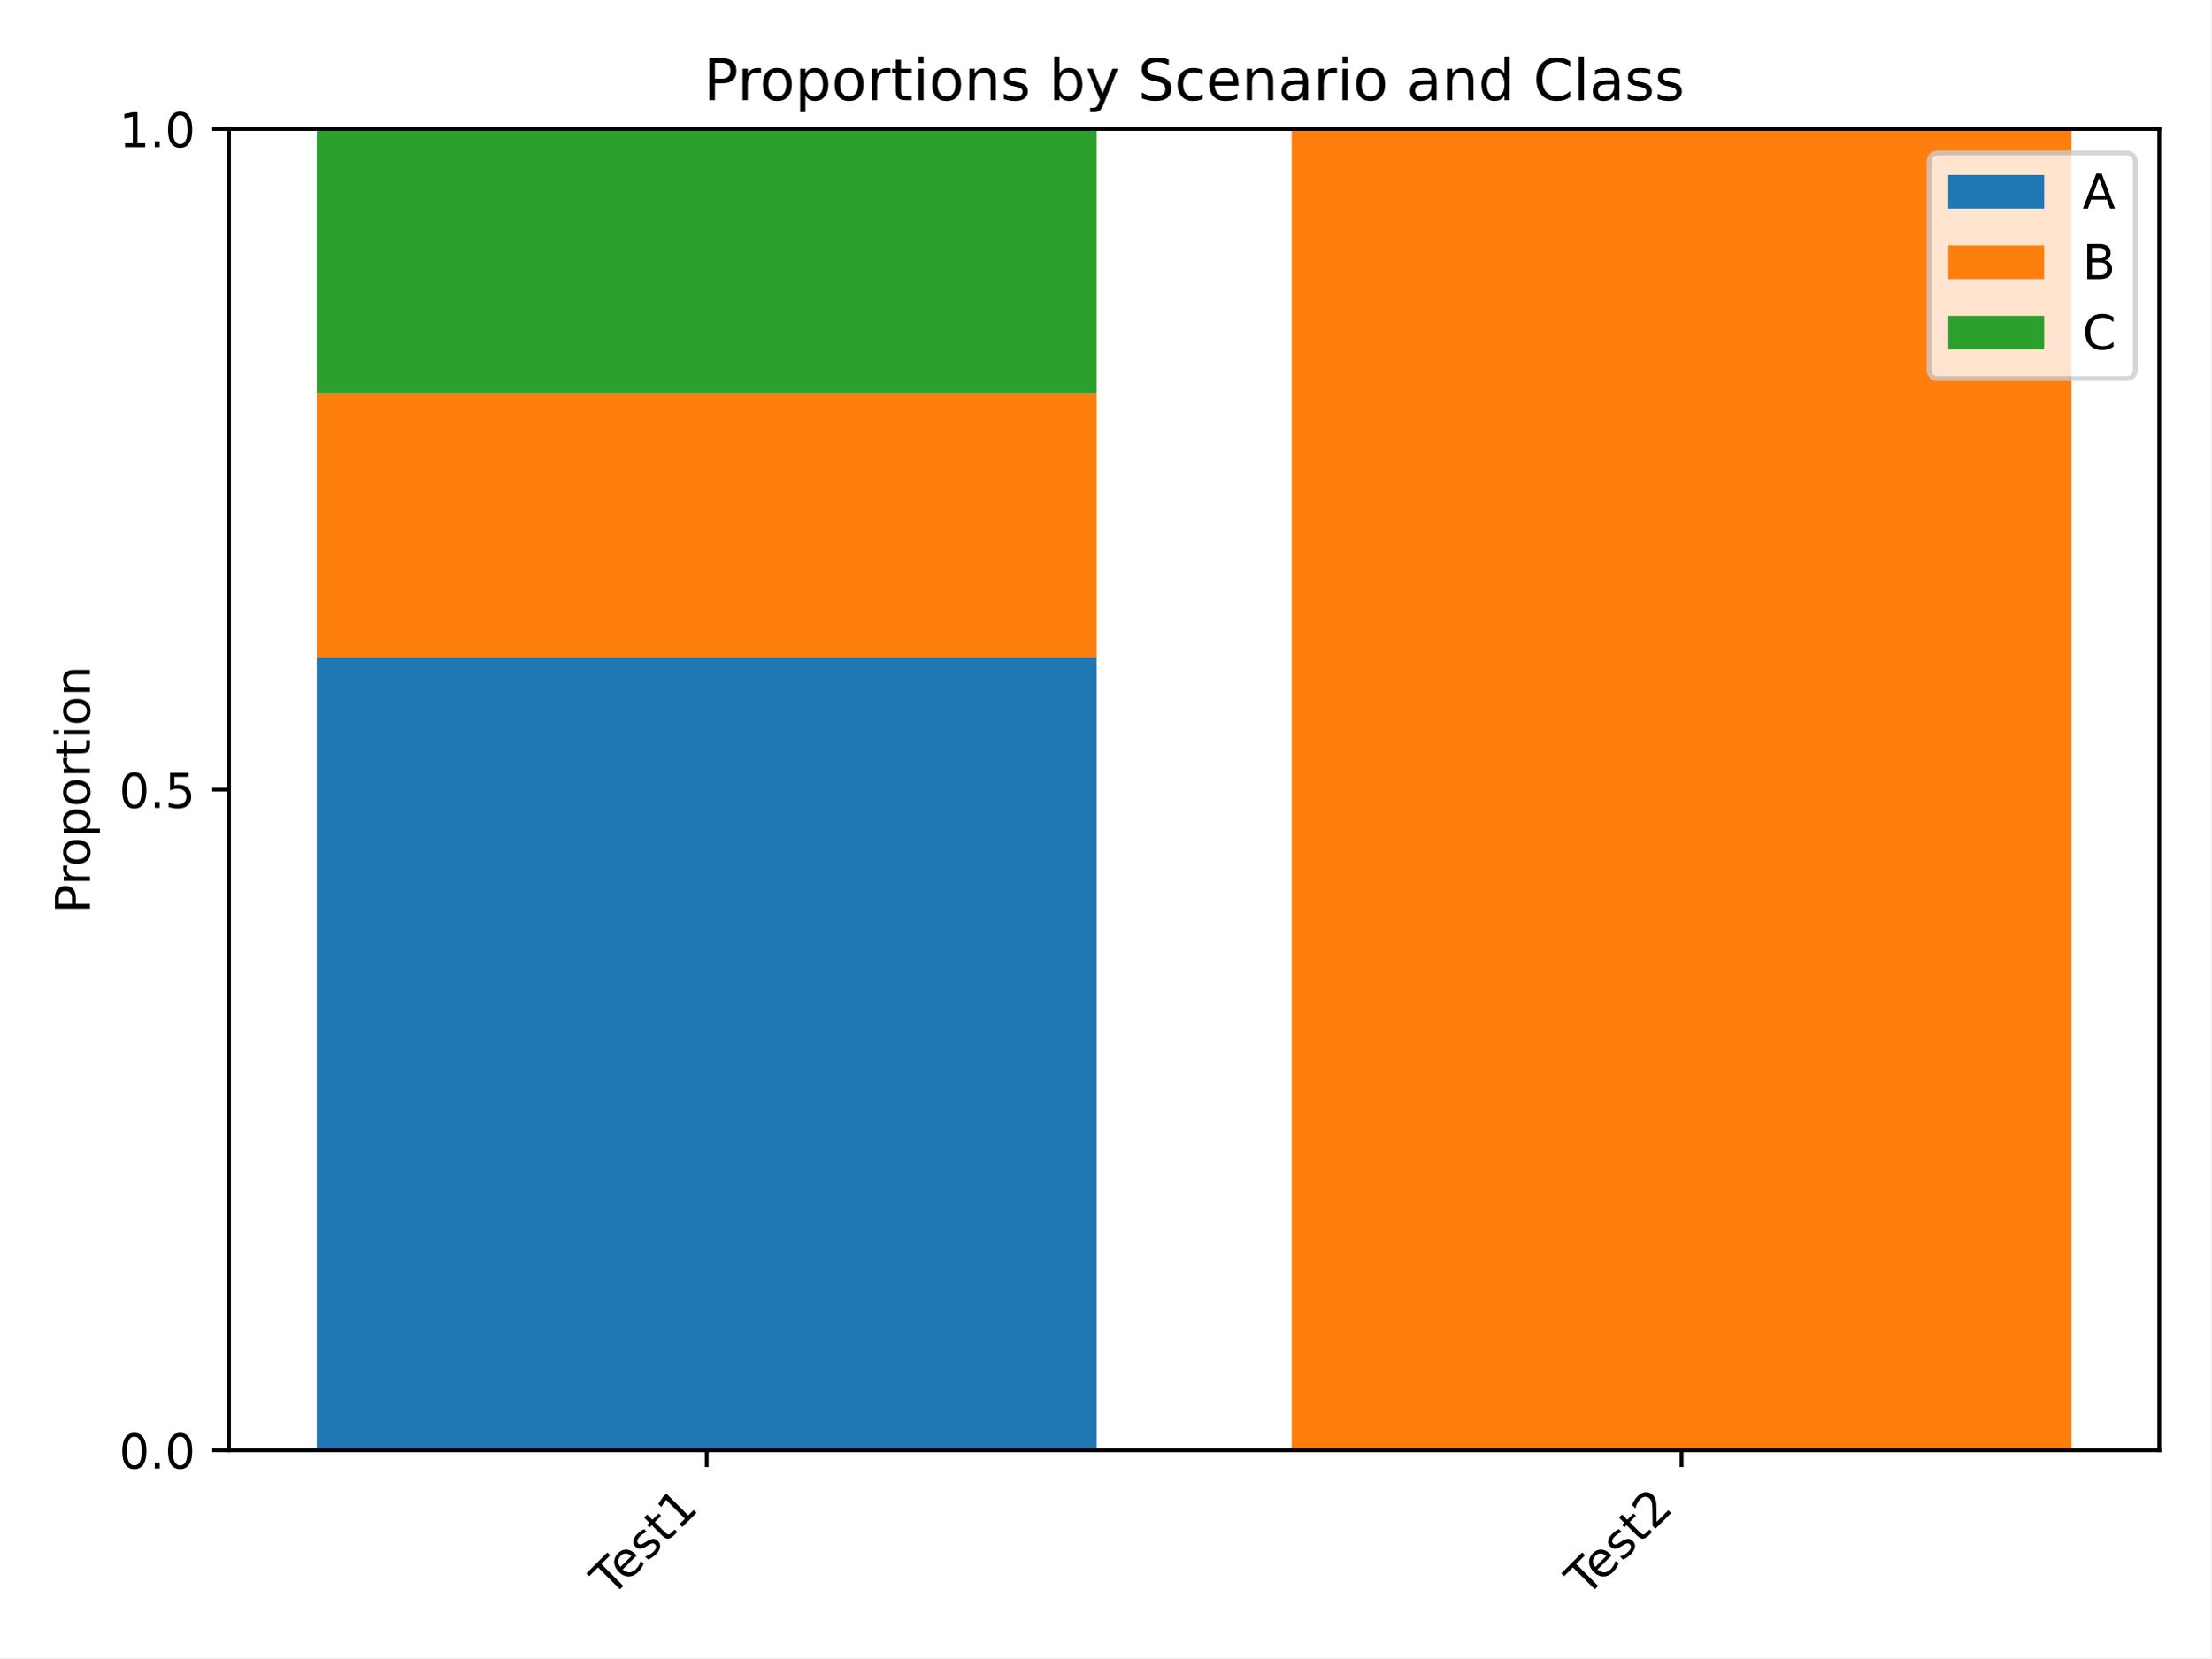
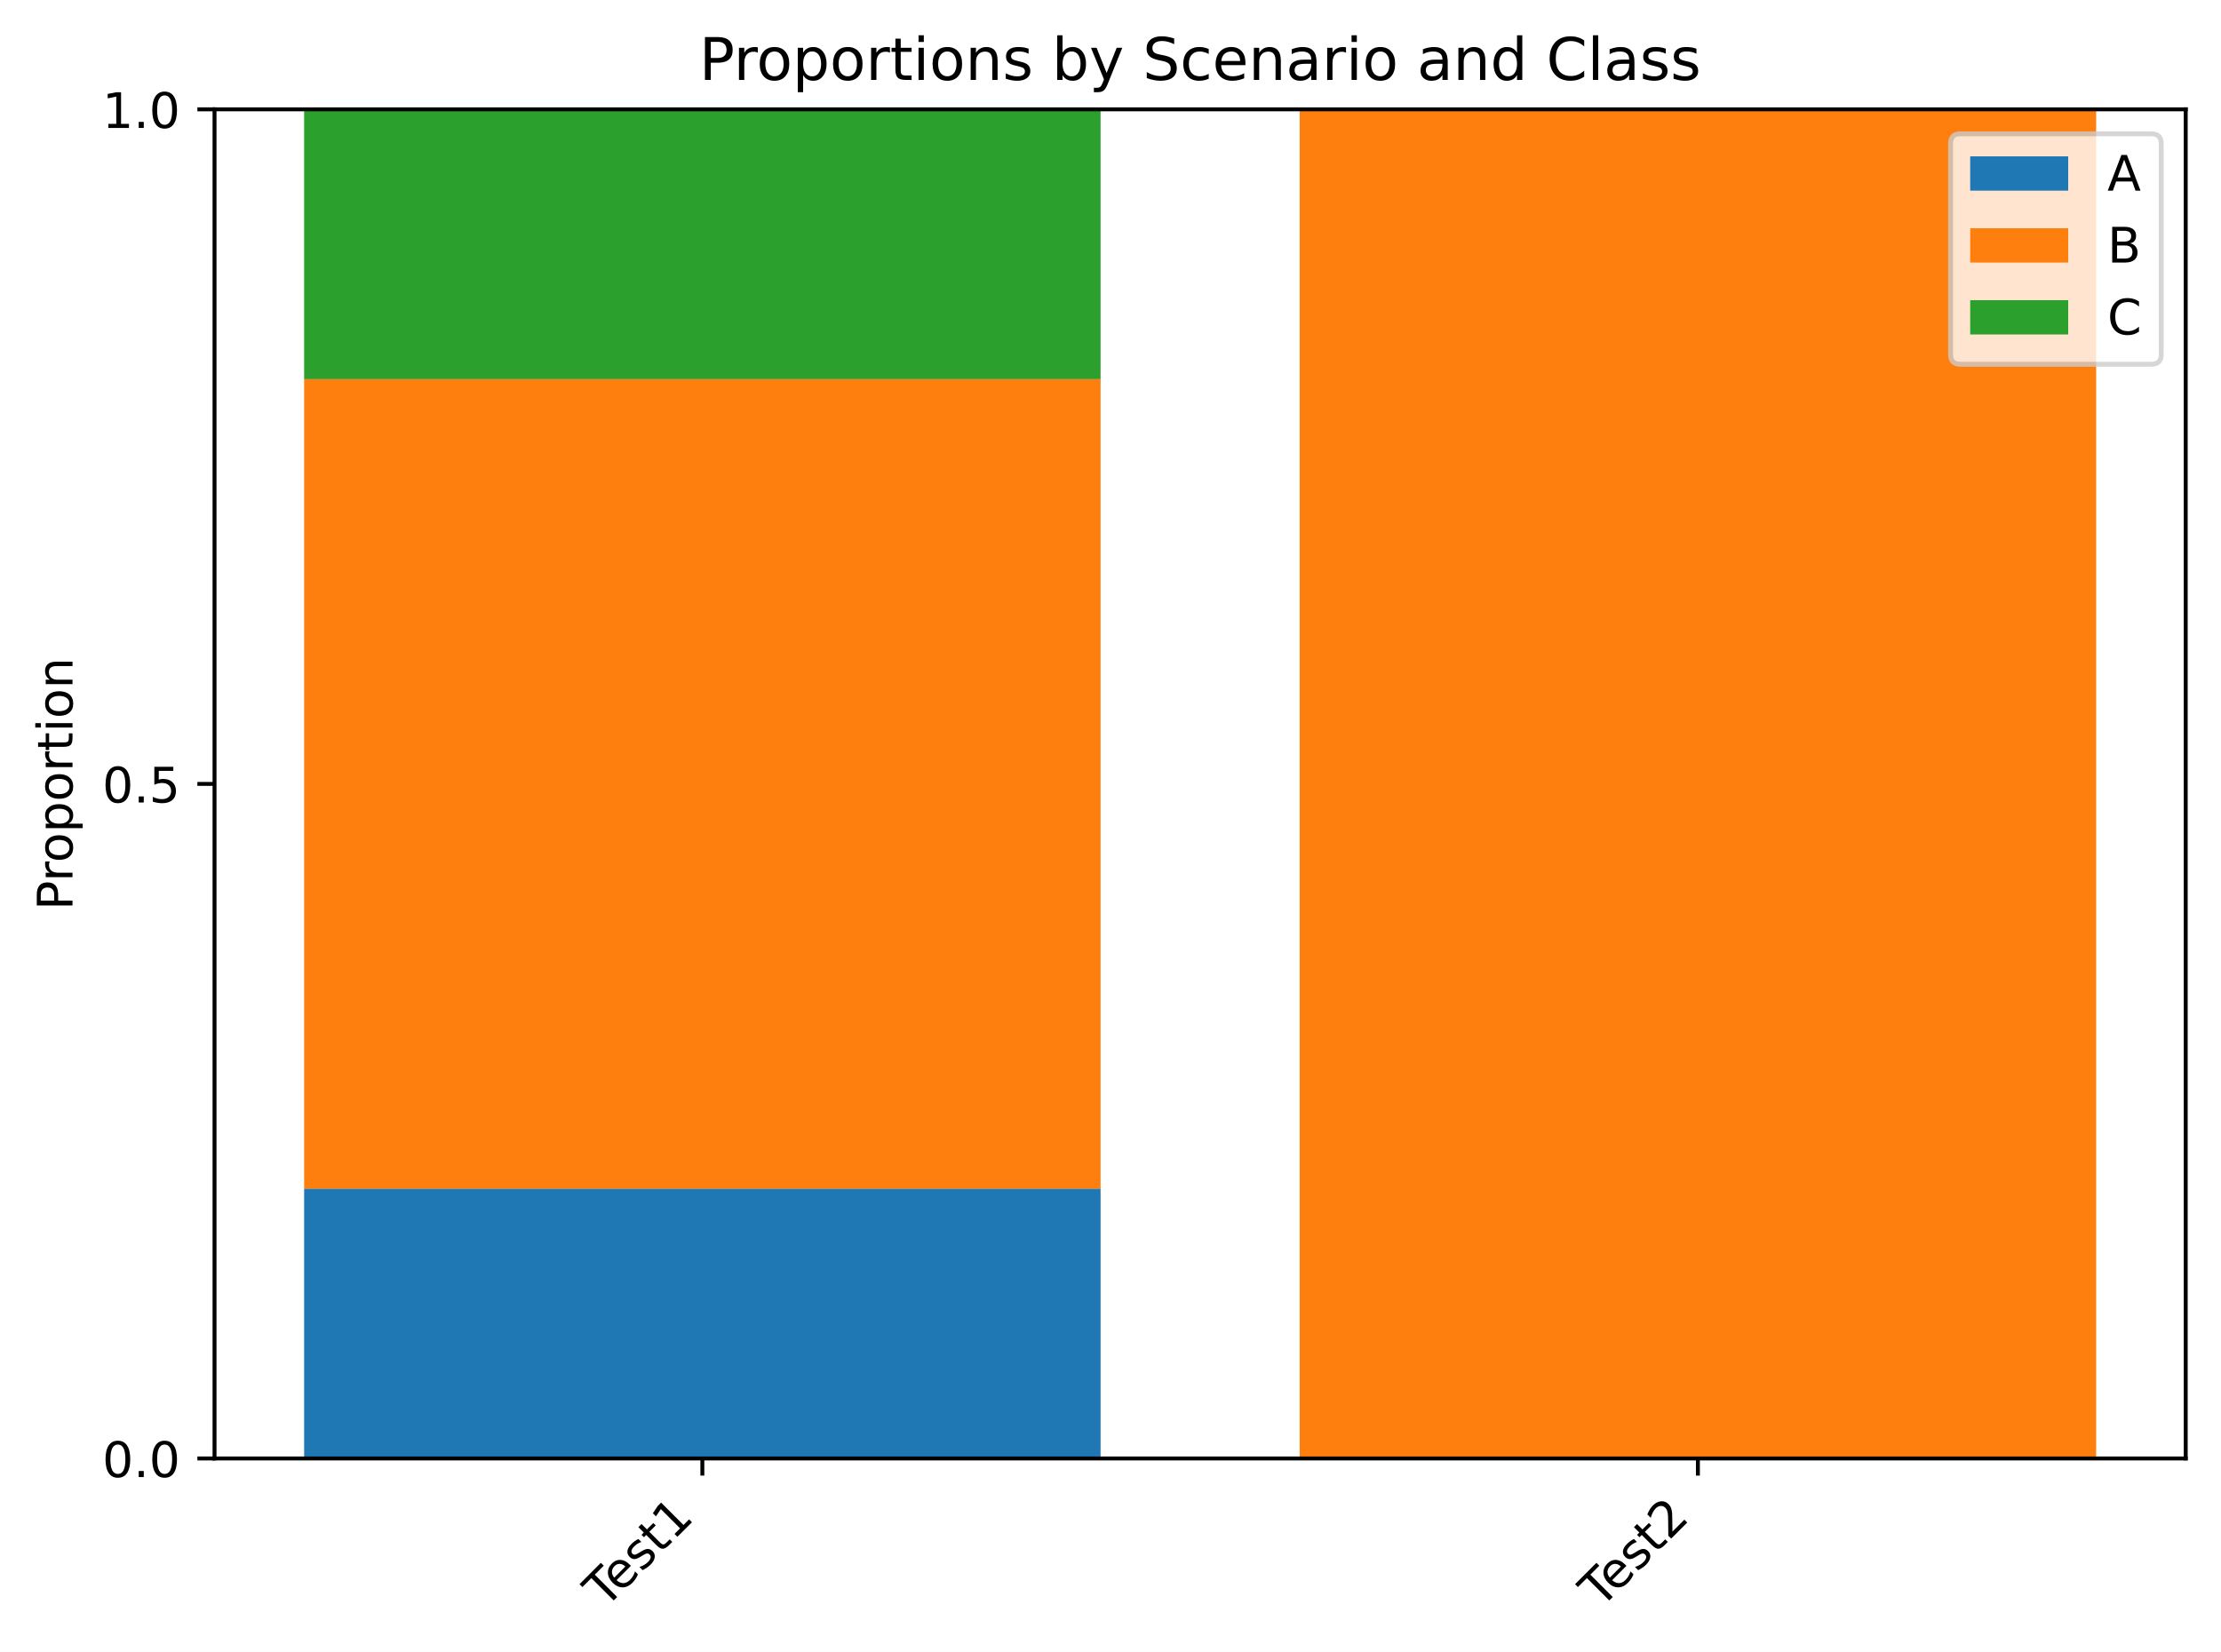
- <svg xmlns="http://www.w3.org/2000/svg" xmlns:xlink="http://www.w3.org/1999/xlink" width="460.8pt" height="345.6pt" viewBox="0 0 460.8 345.6" version="1.1">
+ <svg xmlns="http://www.w3.org/2000/svg" xmlns:xlink="http://www.w3.org/1999/xlink" width="453.261pt" height="337.184pt" viewBox="0 0 453.261 337.184" version="1.1">
  <defs>
    <style type="text/css">*{stroke-linejoin: round; stroke-linecap: butt}</style>
  </defs>
  <g id="figure_1">
    <g id="patch_1">
-       <path d="M 0 345.6  L 460.8 345.6  L 460.8 0  L 0 0  z " style="fill: #ffffff" />
+       <path d="M 0 337.184  L 453.261 337.184  L 453.261 0  L 0 0  z " style="fill: #ffffff" />
    </g>
    <g id="axes_1">
      <g id="patch_2">
-         <path d="M 47.72 302.281  L 450 302.281  L 450 26.88  L 47.72 26.88  z " style="fill: #ffffff" />
+         <path d="M 43.781 297.719  L 446.061 297.719  L 446.061 22.318  L 43.781 22.318  z " style="fill: #ffffff" />
      </g>
      <g id="patch_3">
-         <path d="M 66.005 302.281  L 228.543 302.281  L 228.543 137.04  L 66.005 137.04  z " clip-path="url(#pd3d55e3b1b)" style="fill: #1f77b4" />
+         <path d="M 62.067 297.719  L 224.604 297.719  L 224.604 242.639  L 62.067 242.639  z " clip-path="url(#pe4a4604eb8)" style="fill: #1f77b4" />
      </g>
      <g id="patch_4">
-         <path d="M 269.177 302.281  L 431.715 302.281  L 431.715 302.281  L 269.177 302.281  z " clip-path="url(#pd3d55e3b1b)" style="fill: #1f77b4" />
+         <path d="M 265.238 297.719  L 427.776 297.719  L 427.776 297.719  L 265.238 297.719  z " clip-path="url(#pe4a4604eb8)" style="fill: #1f77b4" />
      </g>
      <g id="patch_5">
-         <path d="M 66.005 137.04  L 228.543 137.04  L 228.543 81.96  L 66.005 81.96  z " clip-path="url(#pd3d55e3b1b)" style="fill: #ff7f0e" />
+         <path d="M 62.067 242.639  L 224.604 242.639  L 224.604 77.398  L 62.067 77.398  z " clip-path="url(#pe4a4604eb8)" style="fill: #ff7f0e" />
      </g>
      <g id="patch_6">
-         <path d="M 269.177 302.281  L 431.715 302.281  L 431.715 26.88  L 269.177 26.88  z " clip-path="url(#pd3d55e3b1b)" style="fill: #ff7f0e" />
+         <path d="M 265.238 297.719  L 427.776 297.719  L 427.776 22.318  L 265.238 22.318  z " clip-path="url(#pe4a4604eb8)" style="fill: #ff7f0e" />
      </g>
      <g id="patch_7">
-         <path d="M 66.005 81.96  L 228.543 81.96  L 228.543 26.88  L 66.005 26.88  z " clip-path="url(#pd3d55e3b1b)" style="fill: #2ca02c" />
+         <path d="M 62.067 77.398  L 224.604 77.398  L 224.604 22.318  L 62.067 22.318  z " clip-path="url(#pe4a4604eb8)" style="fill: #2ca02c" />
      </g>
      <g id="patch_8">
-         <path d="M 269.177 26.88  L 431.715 26.88  L 431.715 26.88  L 269.177 26.88  z " clip-path="url(#pd3d55e3b1b)" style="fill: #2ca02c" />
+         <path d="M 265.238 22.318  L 427.776 22.318  L 427.776 22.318  L 265.238 22.318  z " clip-path="url(#pe4a4604eb8)" style="fill: #2ca02c" />
      </g>
      <g id="matplotlib.axis_1">
        <g id="xtick_1">
          <g id="line2d_1">
            <defs>
-               <path id="mfcd7cd29f7" d="M 0 0  L 0 3.5  " style="stroke: #000000; stroke-width: 0.8" />
-             </defs>
-             <g>
-               <use xlink:href="#mfcd7cd29f7" x="147.274" y="302.281" style="stroke: #000000; stroke-width: 0.8" />
+               <path id="m3385fdae1e" d="M 0 0  L 0 3.5  " style="stroke: #000000; stroke-width: 0.8" />
+             </defs>
+             <g>
+               <use xlink:href="#m3385fdae1e" x="143.335" y="297.719" style="stroke: #000000; stroke-width: 0.8" />
            </g>
          </g>
          <g id="text_1">
-             <g transform="translate(127.3812 333.0758) rotate(-45) scale(0.1 -0.1)">
+             <g transform="translate(123.4425 328.5139) rotate(-45) scale(0.1 -0.1)">
              <defs>
                <path id="DejaVuSans-54" d="M -19 4666  L 3928 4666  L 3928 4134  L 2272 4134  L 2272 0  L 1638 0  L 1638 4134  L -19 4134  L -19 4666  z " transform="scale(0.015625)" />
                <path id="DejaVuSans-65" d="M 3597 1894  L 3597 1613  L 953 1613  Q 991 1019 1311 708  Q 1631 397 2203 397  Q 2534 397 2845 478  Q 3156 559 3463 722  L 3463 178  Q 3153 47 2828 -22  Q 2503 -91 2169 -91  Q 1331 -91 842 396  Q 353 884 353 1716  Q 353 2575 817 3079  Q 1281 3584 2069 3584  Q 2775 3584 3186 3129  Q 3597 2675 3597 1894  z M 3022 2063  Q 3016 2534 2758 2815  Q 2500 3097 2075 3097  Q 1594 3097 1305 2825  Q 1016 2553 972 2059  L 3022 2063  z " transform="scale(0.015625)" />
                <path id="DejaVuSans-73" d="M 2834 3397  L 2834 2853  Q 2591 2978 2328 3040  Q 2066 3103 1784 3103  Q 1356 3103 1142 2972  Q 928 2841 928 2578  Q 928 2378 1081 2264  Q 1234 2150 1697 2047  L 1894 2003  Q 2506 1872 2764 1633  Q 3022 1394 3022 966  Q 3022 478 2636 193  Q 2250 -91 1575 -91  Q 1294 -91 989 -36  Q 684 19 347 128  L 347 722  Q 666 556 975 473  Q 1284 391 1588 391  Q 1994 391 2212 530  Q 2431 669 2431 922  Q 2431 1156 2273 1281  Q 2116 1406 1581 1522  L 1381 1569  Q 847 1681 609 1914  Q 372 2147 372 2553  Q 372 3047 722 3315  Q 1072 3584 1716 3584  Q 2034 3584 2315 3537  Q 2597 3491 2834 3397  z " transform="scale(0.015625)" />
                <path id="DejaVuSans-74" d="M 1172 4494  L 1172 3500  L 2356 3500  L 2356 3053  L 1172 3053  L 1172 1153  Q 1172 725 1289 603  Q 1406 481 1766 481  L 2356 481  L 2356 0  L 1766 0  Q 1100 0 847 248  Q 594 497 594 1153  L 594 3053  L 172 3053  L 172 3500  L 594 3500  L 594 4494  L 1172 4494  z " transform="scale(0.015625)" />
                <path id="DejaVuSans-31" d="M 794 531  L 1825 531  L 1825 4091  L 703 3866  L 703 4441  L 1819 4666  L 2450 4666  L 2450 531  L 3481 531  L 3481 0  L 794 0  L 794 531  z " transform="scale(0.015625)" />
              </defs>
              <use xlink:href="#DejaVuSans-54" />
              <use xlink:href="#DejaVuSans-65" transform="translate(44.08398 0)" />
              <use xlink:href="#DejaVuSans-73" transform="translate(105.6074 0)" />
              <use xlink:href="#DejaVuSans-74" transform="translate(157.707 0)" />
              <use xlink:href="#DejaVuSans-31" transform="translate(196.916 0)" />
            </g>
          </g>
        </g>
        <g id="xtick_2">
          <g id="line2d_2">
            <g>
-               <use xlink:href="#mfcd7cd29f7" x="350.446" y="302.281" style="stroke: #000000; stroke-width: 0.8" />
+               <use xlink:href="#m3385fdae1e" x="346.507" y="297.719" style="stroke: #000000; stroke-width: 0.8" />
            </g>
          </g>
          <g id="text_2">
-             <g transform="translate(330.553 333.0758) rotate(-45) scale(0.1 -0.1)">
+             <g transform="translate(326.6142 328.5139) rotate(-45) scale(0.1 -0.1)">
              <defs>
                <path id="DejaVuSans-32" d="M 1228 531  L 3431 531  L 3431 0  L 469 0  L 469 531  Q 828 903 1448 1529  Q 2069 2156 2228 2338  Q 2531 2678 2651 2914  Q 2772 3150 2772 3378  Q 2772 3750 2511 3984  Q 2250 4219 1831 4219  Q 1534 4219 1204 4116  Q 875 4013 500 3803  L 500 4441  Q 881 4594 1212 4672  Q 1544 4750 1819 4750  Q 2544 4750 2975 4387  Q 3406 4025 3406 3419  Q 3406 3131 3298 2873  Q 3191 2616 2906 2266  Q 2828 2175 2409 1742  Q 1991 1309 1228 531  z " transform="scale(0.015625)" />
              </defs>
              <use xlink:href="#DejaVuSans-54" />
              <use xlink:href="#DejaVuSans-65" transform="translate(44.08398 0)" />
              <use xlink:href="#DejaVuSans-73" transform="translate(105.6074 0)" />
              <use xlink:href="#DejaVuSans-74" transform="translate(157.707 0)" />
              <use xlink:href="#DejaVuSans-32" transform="translate(196.916 0)" />
            </g>
          </g>
        </g>
      </g>
      <g id="matplotlib.axis_2">
        <g id="ytick_1">
          <g id="line2d_3">
            <defs>
-               <path id="m05d7868713" d="M 0 0  L -3.5 0  " style="stroke: #000000; stroke-width: 0.8" />
-             </defs>
-             <g>
-               <use xlink:href="#m05d7868713" x="47.72" y="302.281" style="stroke: #000000; stroke-width: 0.8" />
+               <path id="ma600d9e374" d="M 0 0  L -3.5 0  " style="stroke: #000000; stroke-width: 0.8" />
+             </defs>
+             <g>
+               <use xlink:href="#ma600d9e374" x="43.781" y="297.719" style="stroke: #000000; stroke-width: 0.8" />
            </g>
          </g>
          <g id="text_3">
-             <g transform="translate(24.81687 306.0797) scale(0.1 -0.1)">
+             <g transform="translate(20.87813 301.5179) scale(0.1 -0.1)">
              <defs>
                <path id="DejaVuSans-30" d="M 2034 4250  Q 1547 4250 1301 3770  Q 1056 3291 1056 2328  Q 1056 1369 1301 889  Q 1547 409 2034 409  Q 2525 409 2770 889  Q 3016 1369 3016 2328  Q 3016 3291 2770 3770  Q 2525 4250 2034 4250  z M 2034 4750  Q 2819 4750 3233 4129  Q 3647 3509 3647 2328  Q 3647 1150 3233 529  Q 2819 -91 2034 -91  Q 1250 -91 836 529  Q 422 1150 422 2328  Q 422 3509 836 4129  Q 1250 4750 2034 4750  z " transform="scale(0.015625)" />
                <path id="DejaVuSans-2e" d="M 684 794  L 1344 794  L 1344 0  L 684 0  L 684 794  z " transform="scale(0.015625)" />
              </defs>
              <use xlink:href="#DejaVuSans-30" />
              <use xlink:href="#DejaVuSans-2e" transform="translate(63.62305 0)" />
              <use xlink:href="#DejaVuSans-30" transform="translate(95.41016 0)" />
            </g>
          </g>
        </g>
        <g id="ytick_2">
          <g id="line2d_4">
            <g>
-               <use xlink:href="#m05d7868713" x="47.72" y="164.58" style="stroke: #000000; stroke-width: 0.8" />
+               <use xlink:href="#ma600d9e374" x="43.781" y="160.018" style="stroke: #000000; stroke-width: 0.8" />
            </g>
          </g>
          <g id="text_4">
-             <g transform="translate(24.81687 168.3795) scale(0.1 -0.1)">
+             <g transform="translate(20.87813 163.8176) scale(0.1 -0.1)">
              <defs>
                <path id="DejaVuSans-35" d="M 691 4666  L 3169 4666  L 3169 4134  L 1269 4134  L 1269 2991  Q 1406 3038 1543 3061  Q 1681 3084 1819 3084  Q 2600 3084 3056 2656  Q 3513 2228 3513 1497  Q 3513 744 3044 326  Q 2575 -91 1722 -91  Q 1428 -91 1123 -41  Q 819 9 494 109  L 494 744  Q 775 591 1075 516  Q 1375 441 1709 441  Q 2250 441 2565 725  Q 2881 1009 2881 1497  Q 2881 1984 2565 2268  Q 2250 2553 1709 2553  Q 1456 2553 1204 2497  Q 953 2441 691 2322  L 691 4666  z " transform="scale(0.015625)" />
              </defs>
              <use xlink:href="#DejaVuSans-30" />
              <use xlink:href="#DejaVuSans-2e" transform="translate(63.62305 0)" />
              <use xlink:href="#DejaVuSans-35" transform="translate(95.41016 0)" />
            </g>
          </g>
        </g>
        <g id="ytick_3">
          <g id="line2d_5">
            <g>
-               <use xlink:href="#m05d7868713" x="47.72" y="26.88" style="stroke: #000000; stroke-width: 0.8" />
+               <use xlink:href="#ma600d9e374" x="43.781" y="22.318" style="stroke: #000000; stroke-width: 0.8" />
            </g>
          </g>
          <g id="text_5">
-             <g transform="translate(24.81687 30.67922) scale(0.1 -0.1)">
+             <g transform="translate(20.87813 26.11734) scale(0.1 -0.1)">
              <use xlink:href="#DejaVuSans-31" />
              <use xlink:href="#DejaVuSans-2e" transform="translate(63.62305 0)" />
              <use xlink:href="#DejaVuSans-30" transform="translate(95.41016 0)" />
            </g>
          </g>
        </g>
        <g id="text_6">
-           <g transform="translate(18.73719 190.3764) rotate(-90) scale(0.1 -0.1)">
+           <g transform="translate(14.79844 185.8145) rotate(-90) scale(0.1 -0.1)">
            <defs>
              <path id="DejaVuSans-50" d="M 1259 4147  L 1259 2394  L 2053 2394  Q 2494 2394 2734 2622  Q 2975 2850 2975 3272  Q 2975 3691 2734 3919  Q 2494 4147 2053 4147  L 1259 4147  z M 628 4666  L 2053 4666  Q 2838 4666 3239 4311  Q 3641 3956 3641 3272  Q 3641 2581 3239 2228  Q 2838 1875 2053 1875  L 1259 1875  L 1259 0  L 628 0  L 628 4666  z " transform="scale(0.015625)" />
              <path id="DejaVuSans-72" d="M 2631 2963  Q 2534 3019 2420 3045  Q 2306 3072 2169 3072  Q 1681 3072 1420 2755  Q 1159 2438 1159 1844  L 1159 0  L 581 0  L 581 3500  L 1159 3500  L 1159 2956  Q 1341 3275 1631 3429  Q 1922 3584 2338 3584  Q 2397 3584 2469 3576  Q 2541 3569 2628 3553  L 2631 2963  z " transform="scale(0.015625)" />
              <path id="DejaVuSans-6f" d="M 1959 3097  Q 1497 3097 1228 2736  Q 959 2375 959 1747  Q 959 1119 1226 758  Q 1494 397 1959 397  Q 2419 397 2687 759  Q 2956 1122 2956 1747  Q 2956 2369 2687 2733  Q 2419 3097 1959 3097  z M 1959 3584  Q 2709 3584 3137 3096  Q 3566 2609 3566 1747  Q 3566 888 3137 398  Q 2709 -91 1959 -91  Q 1206 -91 779 398  Q 353 888 353 1747  Q 353 2609 779 3096  Q 1206 3584 1959 3584  z " transform="scale(0.015625)" />
              <path id="DejaVuSans-70" d="M 1159 525  L 1159 -1331  L 581 -1331  L 581 3500  L 1159 3500  L 1159 2969  Q 1341 3281 1617 3432  Q 1894 3584 2278 3584  Q 2916 3584 3314 3078  Q 3713 2572 3713 1747  Q 3713 922 3314 415  Q 2916 -91 2278 -91  Q 1894 -91 1617 61  Q 1341 213 1159 525  z M 3116 1747  Q 3116 2381 2855 2742  Q 2594 3103 2138 3103  Q 1681 3103 1420 2742  Q 1159 2381 1159 1747  Q 1159 1113 1420 752  Q 1681 391 2138 391  Q 2594 391 2855 752  Q 3116 1113 3116 1747  z " transform="scale(0.015625)" />
              <path id="DejaVuSans-69" d="M 603 3500  L 1178 3500  L 1178 0  L 603 0  L 603 3500  z M 603 4863  L 1178 4863  L 1178 4134  L 603 4134  L 603 4863  z " transform="scale(0.015625)" />
              <path id="DejaVuSans-6e" d="M 3513 2113  L 3513 0  L 2938 0  L 2938 2094  Q 2938 2591 2744 2837  Q 2550 3084 2163 3084  Q 1697 3084 1428 2787  Q 1159 2491 1159 1978  L 1159 0  L 581 0  L 581 3500  L 1159 3500  L 1159 2956  Q 1366 3272 1645 3428  Q 1925 3584 2291 3584  Q 2894 3584 3203 3211  Q 3513 2838 3513 2113  z " transform="scale(0.015625)" />
            </defs>
            <use xlink:href="#DejaVuSans-50" />
            <use xlink:href="#DejaVuSans-72" transform="translate(58.55273 0)" />
            <use xlink:href="#DejaVuSans-6f" transform="translate(97.41602 0)" />
            <use xlink:href="#DejaVuSans-70" transform="translate(158.5977 0)" />
            <use xlink:href="#DejaVuSans-6f" transform="translate(222.0742 0)" />
            <use xlink:href="#DejaVuSans-72" transform="translate(283.2559 0)" />
            <use xlink:href="#DejaVuSans-74" transform="translate(324.3691 0)" />
            <use xlink:href="#DejaVuSans-69" transform="translate(363.5781 0)" />
            <use xlink:href="#DejaVuSans-6f" transform="translate(391.3613 0)" />
            <use xlink:href="#DejaVuSans-6e" transform="translate(452.543 0)" />
          </g>
        </g>
      </g>
      <g id="patch_9">
-         <path d="M 47.72 302.281  L 47.72 26.88  " style="fill: none; stroke: #000000; stroke-width: 0.8; stroke-linejoin: miter; stroke-linecap: square" />
+         <path d="M 43.781 297.719  L 43.781 22.318  " style="fill: none; stroke: #000000; stroke-width: 0.8; stroke-linejoin: miter; stroke-linecap: square" />
      </g>
      <g id="patch_10">
-         <path d="M 450 302.281  L 450 26.88  " style="fill: none; stroke: #000000; stroke-width: 0.8; stroke-linejoin: miter; stroke-linecap: square" />
+         <path d="M 446.061 297.719  L 446.061 22.318  " style="fill: none; stroke: #000000; stroke-width: 0.8; stroke-linejoin: miter; stroke-linecap: square" />
      </g>
      <g id="patch_11">
-         <path d="M 47.72 302.281  L 450 302.281  " style="fill: none; stroke: #000000; stroke-width: 0.8; stroke-linejoin: miter; stroke-linecap: square" />
+         <path d="M 43.781 297.719  L 446.061 297.719  " style="fill: none; stroke: #000000; stroke-width: 0.8; stroke-linejoin: miter; stroke-linecap: square" />
      </g>
      <g id="patch_12">
-         <path d="M 47.72 26.88  L 450 26.88  " style="fill: none; stroke: #000000; stroke-width: 0.8; stroke-linejoin: miter; stroke-linecap: square" />
+         <path d="M 43.781 22.318  L 446.061 22.318  " style="fill: none; stroke: #000000; stroke-width: 0.8; stroke-linejoin: miter; stroke-linecap: square" />
      </g>
      <g id="text_7">
-         <g transform="translate(146.6341 20.88) scale(0.12 -0.12)">
+         <g transform="translate(142.6953 16.31812) scale(0.12 -0.12)">
          <defs>
            <path id="DejaVuSans-20" transform="scale(0.015625)" />
            <path id="DejaVuSans-62" d="M 3116 1747  Q 3116 2381 2855 2742  Q 2594 3103 2138 3103  Q 1681 3103 1420 2742  Q 1159 2381 1159 1747  Q 1159 1113 1420 752  Q 1681 391 2138 391  Q 2594 391 2855 752  Q 3116 1113 3116 1747  z M 1159 2969  Q 1341 3281 1617 3432  Q 1894 3584 2278 3584  Q 2916 3584 3314 3078  Q 3713 2572 3713 1747  Q 3713 922 3314 415  Q 2916 -91 2278 -91  Q 1894 -91 1617 61  Q 1341 213 1159 525  L 1159 0  L 581 0  L 581 4863  L 1159 4863  L 1159 2969  z " transform="scale(0.015625)" />
            <path id="DejaVuSans-79" d="M 2059 -325  Q 1816 -950 1584 -1140  Q 1353 -1331 966 -1331  L 506 -1331  L 506 -850  L 844 -850  Q 1081 -850 1212 -737  Q 1344 -625 1503 -206  L 1606 56  L 191 3500  L 800 3500  L 1894 763  L 2988 3500  L 3597 3500  L 2059 -325  z " transform="scale(0.015625)" />
            <path id="DejaVuSans-53" d="M 3425 4513  L 3425 3897  Q 3066 4069 2747 4153  Q 2428 4238 2131 4238  Q 1616 4238 1336 4038  Q 1056 3838 1056 3469  Q 1056 3159 1242 3001  Q 1428 2844 1947 2747  L 2328 2669  Q 3034 2534 3370 2195  Q 3706 1856 3706 1288  Q 3706 609 3251 259  Q 2797 -91 1919 -91  Q 1588 -91 1214 -16  Q 841 59 441 206  L 441 856  Q 825 641 1194 531  Q 1563 422 1919 422  Q 2459 422 2753 634  Q 3047 847 3047 1241  Q 3047 1584 2836 1778  Q 2625 1972 2144 2069  L 1759 2144  Q 1053 2284 737 2584  Q 422 2884 422 3419  Q 422 4038 858 4394  Q 1294 4750 2059 4750  Q 2388 4750 2728 4690  Q 3069 4631 3425 4513  z " transform="scale(0.015625)" />
            <path id="DejaVuSans-63" d="M 3122 3366  L 3122 2828  Q 2878 2963 2633 3030  Q 2388 3097 2138 3097  Q 1578 3097 1268 2742  Q 959 2388 959 1747  Q 959 1106 1268 751  Q 1578 397 2138 397  Q 2388 397 2633 464  Q 2878 531 3122 666  L 3122 134  Q 2881 22 2623 -34  Q 2366 -91 2075 -91  Q 1284 -91 818 406  Q 353 903 353 1747  Q 353 2603 823 3093  Q 1294 3584 2113 3584  Q 2378 3584 2631 3529  Q 2884 3475 3122 3366  z " transform="scale(0.015625)" />
            <path id="DejaVuSans-61" d="M 2194 1759  Q 1497 1759 1228 1600  Q 959 1441 959 1056  Q 959 750 1161 570  Q 1363 391 1709 391  Q 2188 391 2477 730  Q 2766 1069 2766 1631  L 2766 1759  L 2194 1759  z M 3341 1997  L 3341 0  L 2766 0  L 2766 531  Q 2569 213 2275 61  Q 1981 -91 1556 -91  Q 1019 -91 701 211  Q 384 513 384 1019  Q 384 1609 779 1909  Q 1175 2209 1959 2209  L 2766 2209  L 2766 2266  Q 2766 2663 2505 2880  Q 2244 3097 1772 3097  Q 1472 3097 1187 3025  Q 903 2953 641 2809  L 641 3341  Q 956 3463 1253 3523  Q 1550 3584 1831 3584  Q 2591 3584 2966 3190  Q 3341 2797 3341 1997  z " transform="scale(0.015625)" />
            <path id="DejaVuSans-64" d="M 2906 2969  L 2906 4863  L 3481 4863  L 3481 0  L 2906 0  L 2906 525  Q 2725 213 2448 61  Q 2172 -91 1784 -91  Q 1150 -91 751 415  Q 353 922 353 1747  Q 353 2572 751 3078  Q 1150 3584 1784 3584  Q 2172 3584 2448 3432  Q 2725 3281 2906 2969  z M 947 1747  Q 947 1113 1208 752  Q 1469 391 1925 391  Q 2381 391 2643 752  Q 2906 1113 2906 1747  Q 2906 2381 2643 2742  Q 2381 3103 1925 3103  Q 1469 3103 1208 2742  Q 947 2381 947 1747  z " transform="scale(0.015625)" />
            <path id="DejaVuSans-43" d="M 4122 4306  L 4122 3641  Q 3803 3938 3442 4084  Q 3081 4231 2675 4231  Q 1875 4231 1450 3742  Q 1025 3253 1025 2328  Q 1025 1406 1450 917  Q 1875 428 2675 428  Q 3081 428 3442 575  Q 3803 722 4122 1019  L 4122 359  Q 3791 134 3420 21  Q 3050 -91 2638 -91  Q 1578 -91 968 557  Q 359 1206 359 2328  Q 359 3453 968 4101  Q 1578 4750 2638 4750  Q 3056 4750 3426 4639  Q 3797 4528 4122 4306  z " transform="scale(0.015625)" />
            <path id="DejaVuSans-6c" d="M 603 4863  L 1178 4863  L 1178 0  L 603 0  L 603 4863  z " transform="scale(0.015625)" />
          </defs>
          <use xlink:href="#DejaVuSans-50" />
          <use xlink:href="#DejaVuSans-72" transform="translate(58.55273 0)" />
          <use xlink:href="#DejaVuSans-6f" transform="translate(97.41602 0)" />
          <use xlink:href="#DejaVuSans-70" transform="translate(158.5977 0)" />
          <use xlink:href="#DejaVuSans-6f" transform="translate(222.0742 0)" />
          <use xlink:href="#DejaVuSans-72" transform="translate(283.2559 0)" />
          <use xlink:href="#DejaVuSans-74" transform="translate(324.3691 0)" />
          <use xlink:href="#DejaVuSans-69" transform="translate(363.5781 0)" />
          <use xlink:href="#DejaVuSans-6f" transform="translate(391.3613 0)" />
          <use xlink:href="#DejaVuSans-6e" transform="translate(452.543 0)" />
          <use xlink:href="#DejaVuSans-73" transform="translate(515.9219 0)" />
          <use xlink:href="#DejaVuSans-20" transform="translate(568.0215 0)" />
          <use xlink:href="#DejaVuSans-62" transform="translate(599.8086 0)" />
          <use xlink:href="#DejaVuSans-79" transform="translate(663.2852 0)" />
          <use xlink:href="#DejaVuSans-20" transform="translate(722.4648 0)" />
          <use xlink:href="#DejaVuSans-53" transform="translate(754.252 0)" />
          <use xlink:href="#DejaVuSans-63" transform="translate(817.7285 0)" />
          <use xlink:href="#DejaVuSans-65" transform="translate(872.709 0)" />
          <use xlink:href="#DejaVuSans-6e" transform="translate(934.2324 0)" />
          <use xlink:href="#DejaVuSans-61" transform="translate(997.6113 0)" />
          <use xlink:href="#DejaVuSans-72" transform="translate(1058.891 0)" />
          <use xlink:href="#DejaVuSans-69" transform="translate(1100.004 0)" />
          <use xlink:href="#DejaVuSans-6f" transform="translate(1127.787 0)" />
          <use xlink:href="#DejaVuSans-20" transform="translate(1188.969 0)" />
          <use xlink:href="#DejaVuSans-61" transform="translate(1220.756 0)" />
          <use xlink:href="#DejaVuSans-6e" transform="translate(1282.035 0)" />
          <use xlink:href="#DejaVuSans-64" transform="translate(1345.414 0)" />
          <use xlink:href="#DejaVuSans-20" transform="translate(1408.891 0)" />
          <use xlink:href="#DejaVuSans-43" transform="translate(1440.678 0)" />
          <use xlink:href="#DejaVuSans-6c" transform="translate(1510.502 0)" />
          <use xlink:href="#DejaVuSans-61" transform="translate(1538.285 0)" />
          <use xlink:href="#DejaVuSans-73" transform="translate(1599.564 0)" />
          <use xlink:href="#DejaVuSans-73" transform="translate(1651.664 0)" />
        </g>
      </g>
      <g id="legend_1">
        <g id="patch_13">
-           <path d="M 404.017 78.914  L 443 78.914  Q 445 78.914 445 76.914  L 445 33.88  Q 445 31.88 443 31.88  L 404.017 31.88  Q 402.017 31.88 402.017 33.88  L 402.017 76.914  Q 402.017 78.914 404.017 78.914  z " style="fill: #ffffff; opacity: 0.8; stroke: #cccccc; stroke-linejoin: miter" />
+           <path d="M 400.078 74.353  L 439.061 74.353  Q 441.061 74.353 441.061 72.353  L 441.061 29.318  Q 441.061 27.318 439.061 27.318  L 400.078 27.318  Q 398.078 27.318 398.078 29.318  L 398.078 72.353  Q 398.078 74.353 400.078 74.353  z " style="fill: #ffffff; opacity: 0.8; stroke: #cccccc; stroke-linejoin: miter" />
        </g>
        <g id="patch_14">
-           <path d="M 406.017 43.478  L 426.017 43.478  L 426.017 36.478  L 406.017 36.478  z " style="fill: #1f77b4" />
+           <path d="M 402.078 38.917  L 422.078 38.917  L 422.078 31.917  L 402.078 31.917  z " style="fill: #1f77b4" />
        </g>
        <g id="text_8">
-           <g transform="translate(434.0172 43.47844) scale(0.1 -0.1)">
+           <g transform="translate(430.0784 38.91656) scale(0.1 -0.1)">
            <defs>
              <path id="DejaVuSans-41" d="M 2188 4044  L 1331 1722  L 3047 1722  L 2188 4044  z M 1831 4666  L 2547 4666  L 4325 0  L 3669 0  L 3244 1197  L 1141 1197  L 716 0  L 50 0  L 1831 4666  z " transform="scale(0.015625)" />
            </defs>
            <use xlink:href="#DejaVuSans-41" />
          </g>
        </g>
        <g id="patch_15">
-           <path d="M 406.017 58.157  L 426.017 58.157  L 426.017 51.157  L 406.017 51.157  z " style="fill: #ff7f0e" />
+           <path d="M 402.078 53.595  L 422.078 53.595  L 422.078 46.595  L 402.078 46.595  z " style="fill: #ff7f0e" />
        </g>
        <g id="text_9">
-           <g transform="translate(434.0172 58.15656) scale(0.1 -0.1)">
+           <g transform="translate(430.0784 53.59469) scale(0.1 -0.1)">
            <defs>
              <path id="DejaVuSans-42" d="M 1259 2228  L 1259 519  L 2272 519  Q 2781 519 3026 730  Q 3272 941 3272 1375  Q 3272 1813 3026 2020  Q 2781 2228 2272 2228  L 1259 2228  z M 1259 4147  L 1259 2741  L 2194 2741  Q 2656 2741 2882 2914  Q 3109 3088 3109 3444  Q 3109 3797 2882 3972  Q 2656 4147 2194 4147  L 1259 4147  z M 628 4666  L 2241 4666  Q 2963 4666 3353 4366  Q 3744 4066 3744 3513  Q 3744 3084 3544 2831  Q 3344 2578 2956 2516  Q 3422 2416 3680 2098  Q 3938 1781 3938 1306  Q 3938 681 3513 340  Q 3088 0 2303 0  L 628 0  L 628 4666  z " transform="scale(0.015625)" />
            </defs>
            <use xlink:href="#DejaVuSans-42" />
          </g>
        </g>
        <g id="patch_16">
-           <path d="M 406.017 72.835  L 426.017 72.835  L 426.017 65.835  L 406.017 65.835  z " style="fill: #2ca02c" />
+           <path d="M 402.078 68.273  L 422.078 68.273  L 422.078 61.273  L 402.078 61.273  z " style="fill: #2ca02c" />
        </g>
        <g id="text_10">
-           <g transform="translate(434.0172 72.83469) scale(0.1 -0.1)">
+           <g transform="translate(430.0784 68.27281) scale(0.1 -0.1)">
            <use xlink:href="#DejaVuSans-43" />
          </g>
        </g>
      </g>
    </g>
  </g>
  <defs>
-     <clipPath id="pd3d55e3b1b">
-       <rect x="47.72" y="26.88" width="402.28" height="275.401" />
+     <clipPath id="pe4a4604eb8">
+       <rect x="43.781" y="22.318" width="402.28" height="275.401" />
    </clipPath>
  </defs>
</svg>
